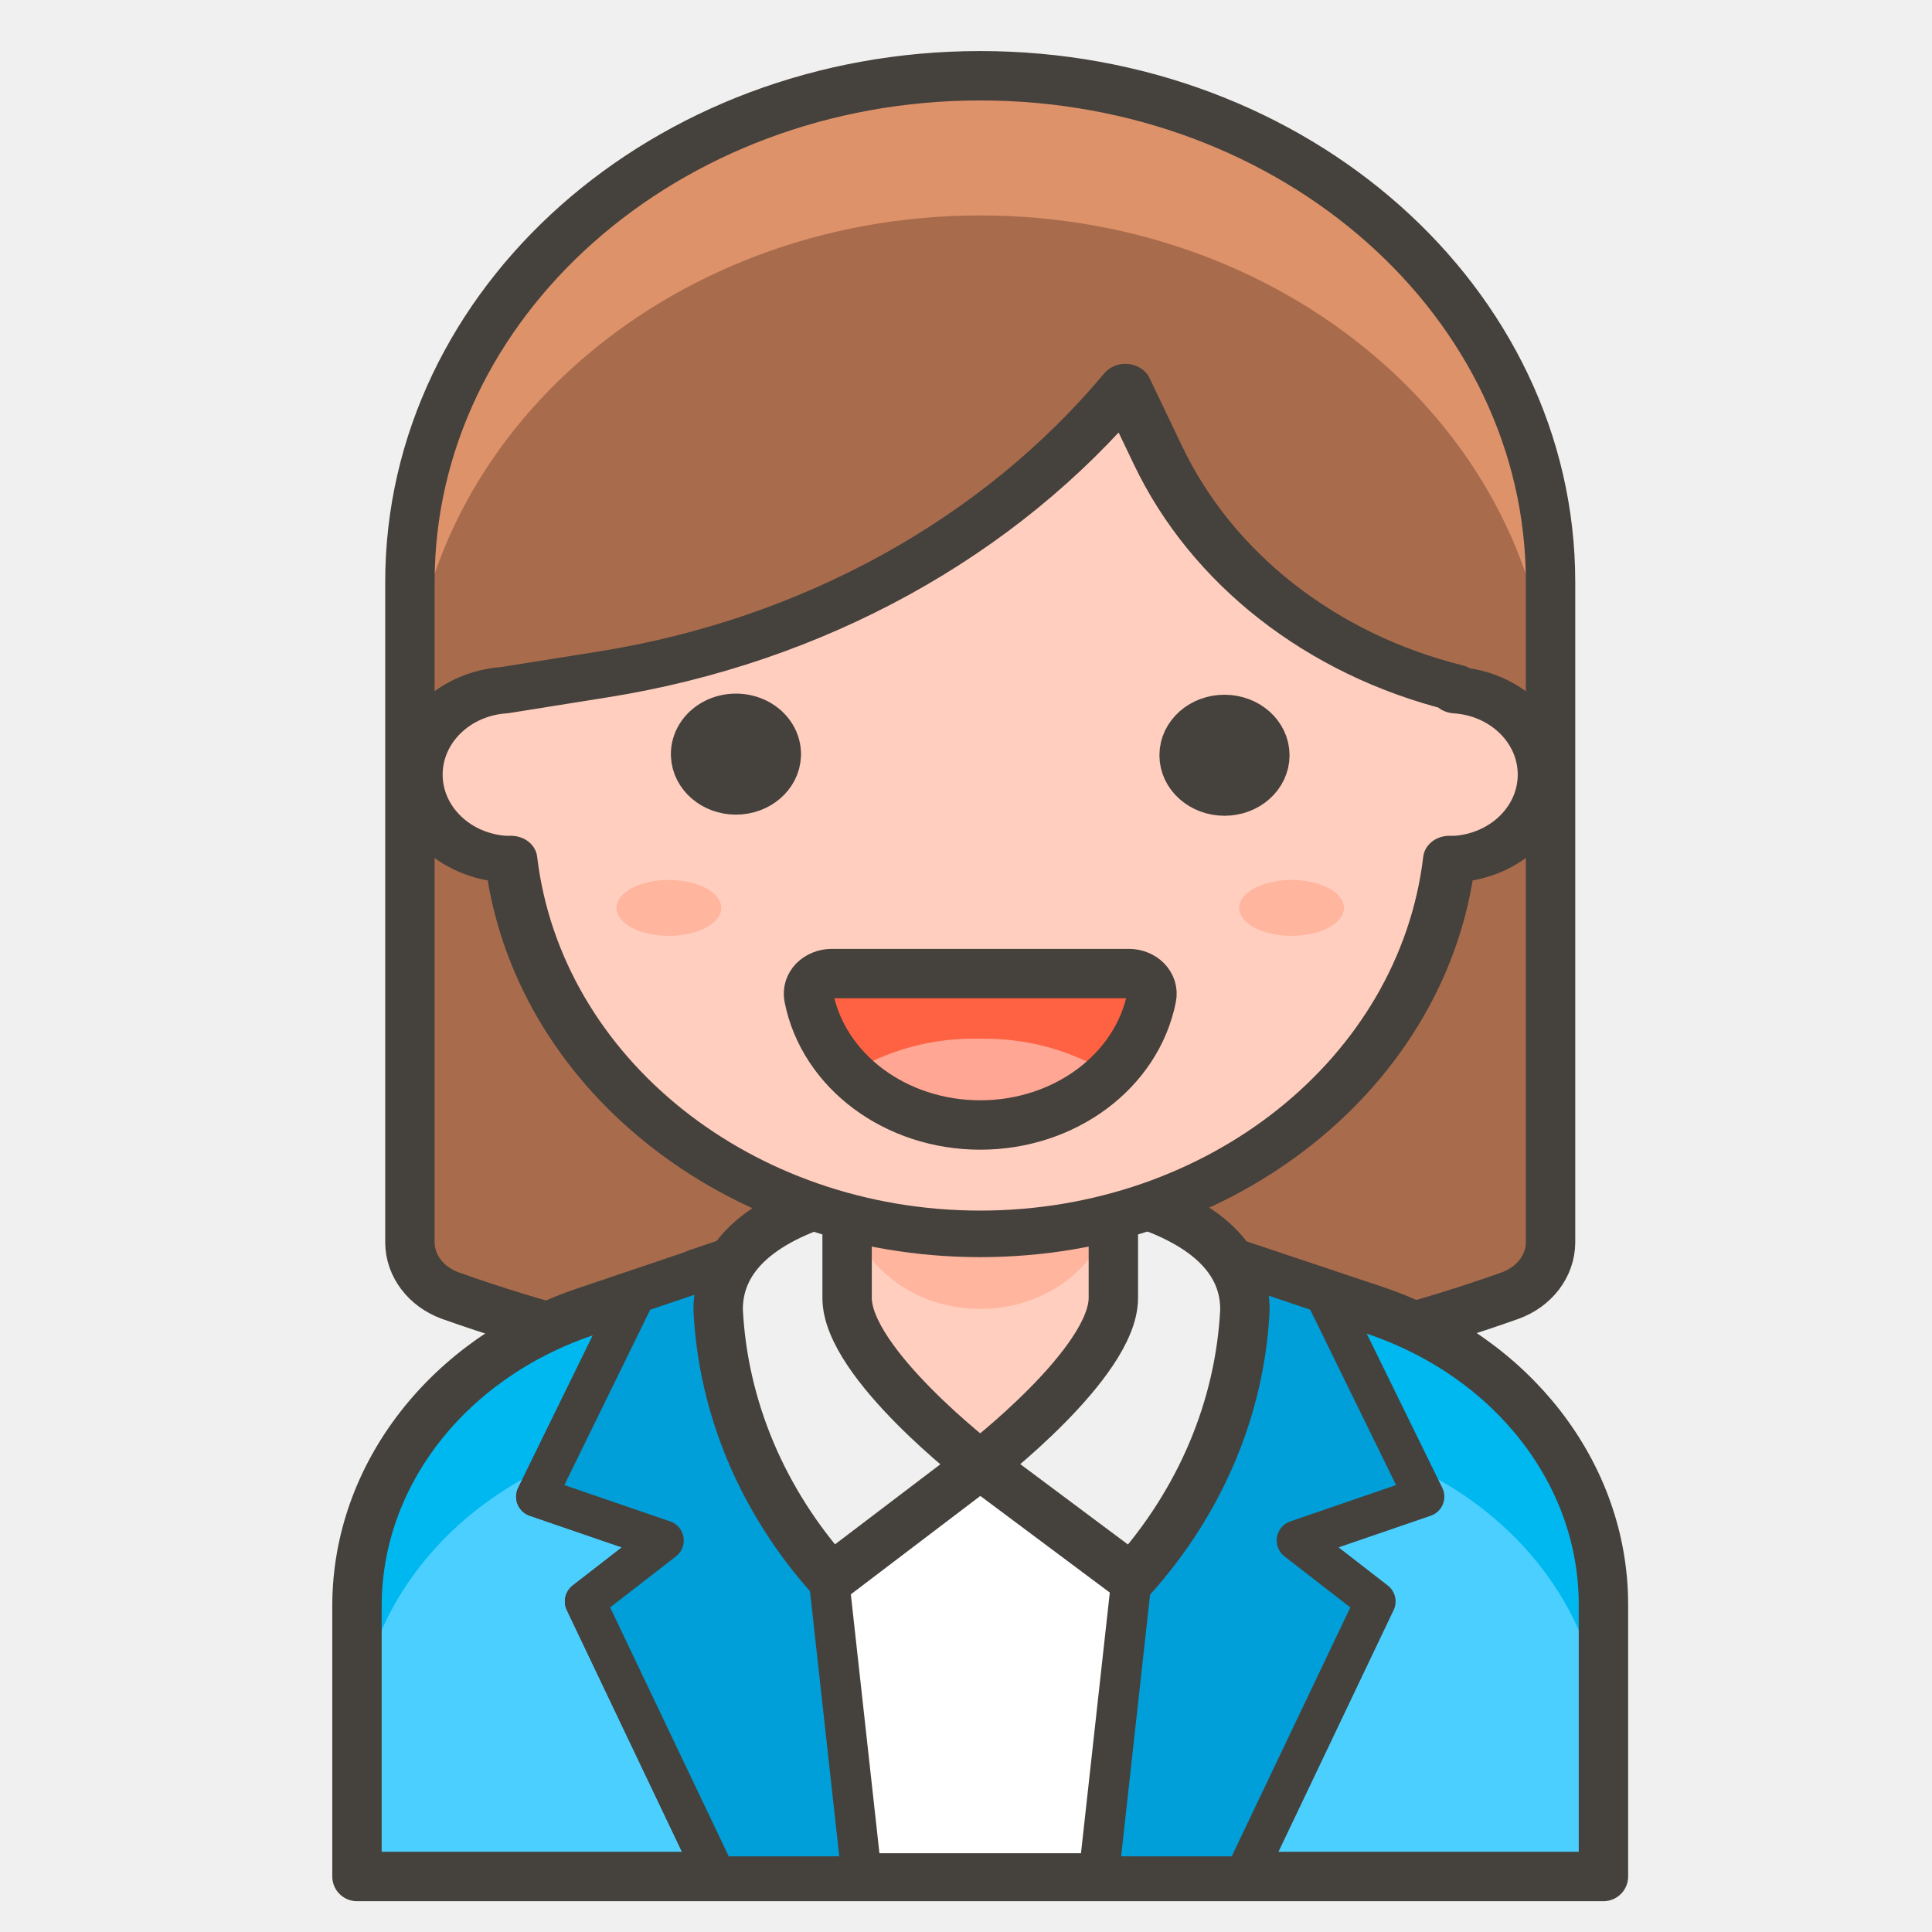
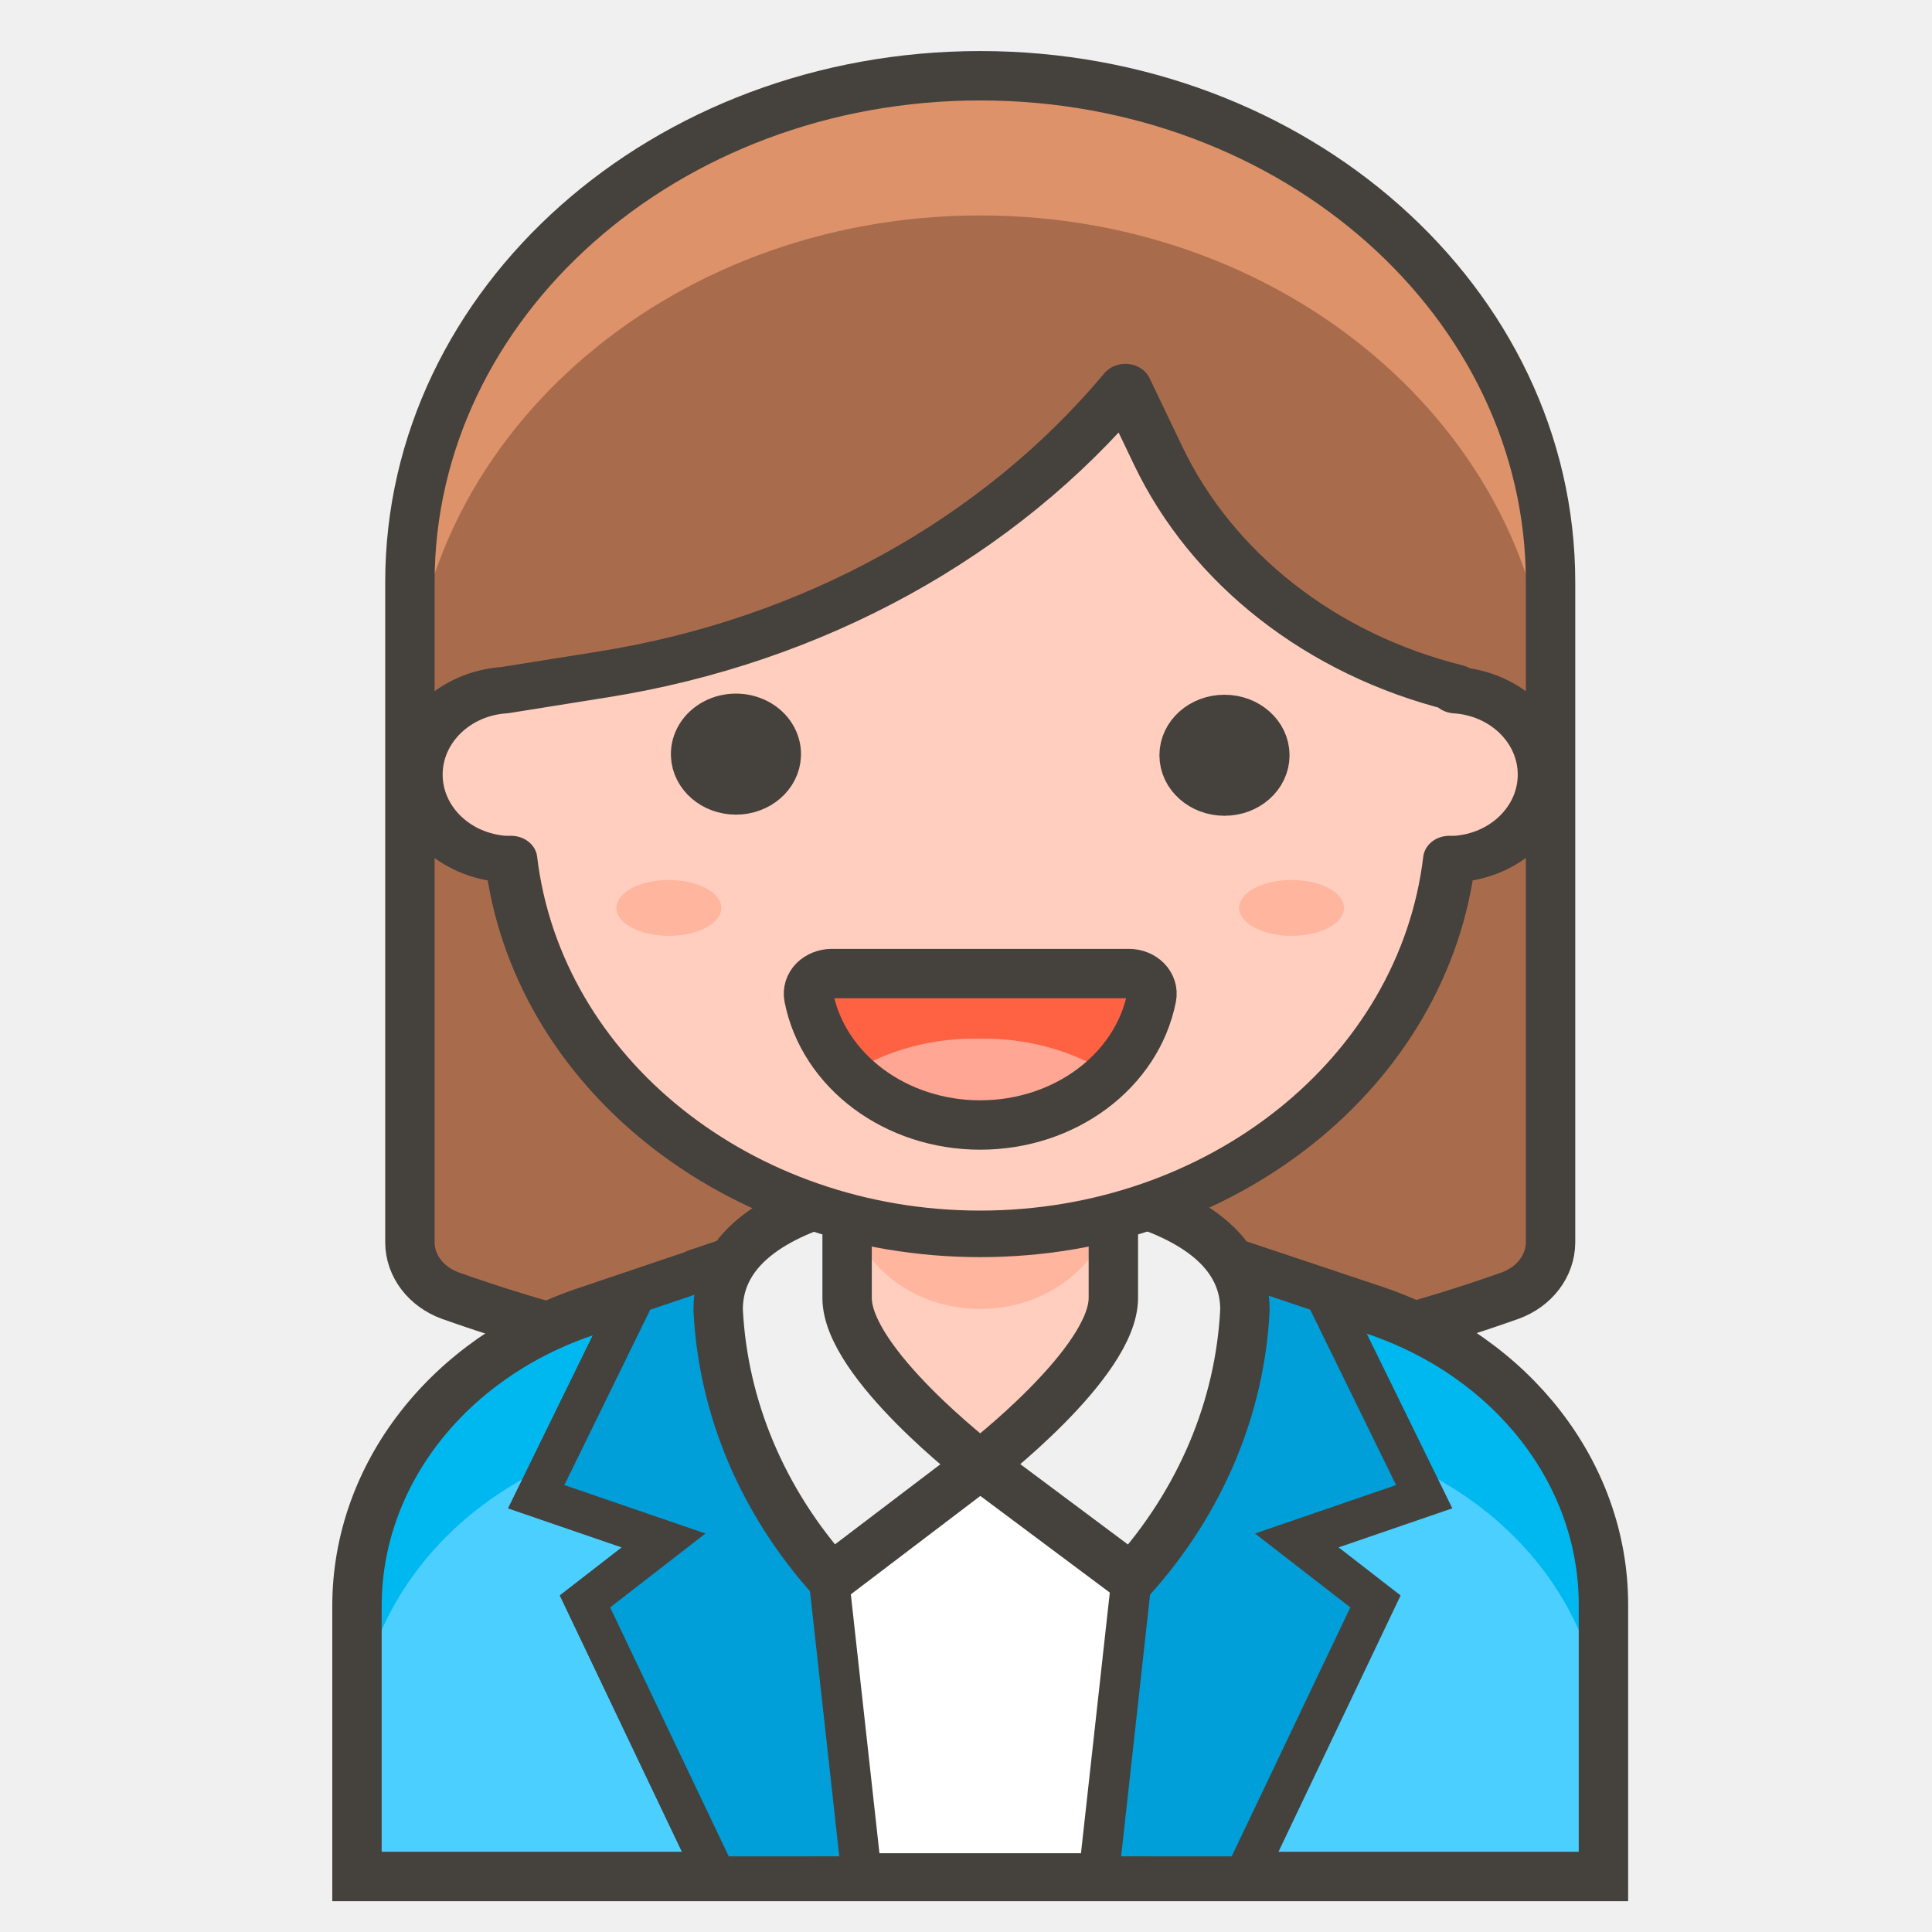
<svg xmlns="http://www.w3.org/2000/svg" viewBox="0 0 48 48" height="16" width="16">
-   <defs>
-     <style>.cls-3,.cls-7{fill:none;stroke:#45413c;stroke-linecap:round;stroke-linejoin:round}.cls-7{fill:#009fd9}.cls-11{fill:#ffb59e}</style>
-   </defs>
-   <path d="M24.353 1.882a14.169 12.58 0 0 1 14.17 12.58v16.41a1.615 1.434 0 0 1-1.004 1.317 35.396 31.43 0 0 1-26.332 0 1.615 1.434 0 0 1-1.003-1.318V14.463a14.169 12.58 0 0 1 14.17-12.581z" stroke-width="1.227" fill="#a86c4d" />
-   <path d="M24.353 1.882a14.169 12.58 0 0 0-14.169 12.58v3.47a14.169 12.58 0 0 1 28.338 0v-3.47a14.169 12.58 0 0 0-14.169-12.58z" stroke-width="1.227" fill="#de926a" />
-   <path class="cls-3" d="M24.353 1.882a14.169 12.58 0 0 1 14.17 12.58v16.41a1.615 1.434 0 0 1-1.004 1.317 35.396 31.43 0 0 1-26.332 0 1.615 1.434 0 0 1-1.003-1.318V14.463a14.169 12.58 0 0 1 14.17-12.581z" stroke-width="1.227" />
-   <path d="m34.173 32.56-9.82-3.284-9.819 3.318a8.803 7.817 0 0 0-5.665 7.297v6.73h30.968v-6.765a8.803 7.817 0 0 0-5.664-7.296z" stroke-width="1.227" fill="#4acfff" />
-   <path d="m34.173 32.56-9.82-3.284-9.819 3.318a8.803 7.817 0 0 0-5.665 7.297v3.469a8.803 7.817 0 0 1 5.665-7.297l9.82-3.318 9.819 3.318a8.803 7.817 0 0 1 5.664 7.297v-3.47a8.803 7.817 0 0 0-5.664-7.33z" stroke-width="1.227" fill="#00b8f0" />
-   <path class="cls-3" d="m34.173 32.56-9.82-3.284-9.819 3.318a8.803 7.817 0 0 0-5.665 7.297v6.73h30.968v-6.765a8.803 7.817 0 0 0-5.664-7.296z" stroke-width="1.227" />
-   <path class="cls-7" d="M20.811 46.62 17.36 31.6l-1.563.532-2.474 5.053 3.165 1.087-1.954 1.515 3.256 6.834z" />
+   <path d="M24.353 1.882a14.169 12.58 0 0 1 14.17 12.58v16.41a1.615 1.434 0 0 1-1.004 1.317 35.396 31.43 0 0 1-26.332 0 1.615 1.434 0 0 1-1.003-1.318V14.463a14.169 12.58 0 0 1 14.17-12.581z" fill="#a86c4d" />
+   <path d="M24.353 1.882a14.169 12.58 0 0 0-14.169 12.58v3.47a14.169 12.58 0 0 1 28.338 0v-3.47a14.169 12.58 0 0 0-14.169-12.58z" fill="#de926a" />
+   <path fill="none" stroke="#45413c" d="M24.353 1.882a14.169 12.58 0 0 1 14.17 12.58v16.41a1.615 1.434 0 0 1-1.004 1.317 35.396 31.43 0 0 1-26.332 0 1.615 1.434 0 0 1-1.003-1.318V14.463a14.169 12.58 0 0 1 14.17-12.581z" stroke-width="1.227" />
+   <path d="m34.173 32.56-9.82-3.284-9.819 3.318a8.803 7.817 0 0 0-5.665 7.297v6.73h30.968v-6.765a8.803 7.817 0 0 0-5.664-7.296z" fill="#4acfff" />
+   <path d="m34.173 32.56-9.82-3.284-9.819 3.318a8.803 7.817 0 0 0-5.665 7.297v3.469a8.803 7.817 0 0 1 5.665-7.297l9.82-3.318 9.819 3.318a8.803 7.817 0 0 1 5.664 7.297v-3.47a8.803 7.817 0 0 0-5.664-7.33z" fill="#00b8f0" />
+   <path fill="none" stroke="#45413c" d="m34.173 32.56-9.82-3.284-9.819 3.318a8.803 7.817 0 0 0-5.665 7.297v6.73h30.968v-6.765a8.803 7.817 0 0 0-5.664-7.296z" stroke-width="1.227" />
+   <path fill="#009fd9" stroke="#45413c" d="M20.811 46.62 17.36 31.6l-1.563.532-2.474 5.053 3.165 1.087-1.954 1.515 3.256 6.834z" />
  <path transform="matrix(1.30228 0 0 1.15633 -6.902 -5.414)" fill="#fff" stroke="#45413c" stroke-linecap="round" stroke-linejoin="round" d="m24 29.97-5.37 2.04L21.28 45h5.44l2.65-12.99z" />
-   <path class="cls-7" d="m21.41 46.62-1.745-15.795-3.868 1.307-2.474 5.053 3.165 1.087-1.954 1.515 3.256 6.834zm5.886 0 1.746-15.795 3.867 1.307 2.475 5.053-3.165 1.087 1.954 1.515-3.256 6.834z" />
+   <path fill="#009fd9" stroke="#45413c" d="m21.41 46.62-1.745-15.795-3.868 1.307-2.474 5.053 3.165 1.087-1.954 1.515 3.256 6.834zm5.886 0 1.746-15.795 3.867 1.307 2.475 5.053-3.165 1.087 1.954 1.515-3.256 6.834z" />
  <path d="M24.353 29.276s-6.511 0-6.511 3.26a12.945 11.494 0 0 0 2.813 6.672l3.698-2.81 3.764 2.81a12.945 11.494 0 0 0 2.813-6.672c0-3.26-6.577-3.26-6.577-3.26z" stroke-width="1.227" fill="#f0f0f0" stroke="#45413c" stroke-linecap="round" stroke-linejoin="round" />
-   <path d="M24.353 26.003a3.308 2.937 0 0 0-3.307 2.949v3.295c0 1.62 3.307 4.152 3.307 4.152s3.308-2.533 3.308-4.152v-3.295a3.308 2.937 0 0 0-3.308-2.949z" stroke-width="1.227" fill="#ffcebf" />
-   <path class="cls-11" d="M24.353 26.003a3.308 2.937 0 0 0-3.307 2.937v.694a3.308 2.937 0 0 0 6.615 0v-.682a3.308 2.937 0 0 0-3.308-2.949z" stroke-width="1.227" />
-   <path class="cls-3" d="M24.353 26.003a3.308 2.937 0 0 0-3.307 2.949v3.295c0 1.62 3.307 4.152 3.307 4.152s3.308-2.533 3.308-4.152v-3.295a3.308 2.937 0 0 0-3.308-2.949z" stroke-width="1.227" />
+   <path d="M24.353 26.003a3.308 2.937 0 0 0-3.307 2.949v3.295c0 1.62 3.307 4.152 3.307 4.152s3.308-2.533 3.308-4.152v-3.295a3.308 2.937 0 0 0-3.308-2.949z" fill="#ffcebf" />
+   <path fill="#ffb59e" d="M24.353 26.003a3.308 2.937 0 0 0-3.307 2.937v.694a3.308 2.937 0 0 0 6.615 0v-.682a3.308 2.937 0 0 0-3.308-2.949z" />
+   <path fill="none" stroke="#45413c" d="M24.353 26.003a3.308 2.937 0 0 0-3.307 2.949v3.295c0 1.62 3.307 4.152 3.307 4.152s3.308-2.533 3.308-4.152v-3.295a3.308 2.937 0 0 0-3.308-2.949z" stroke-width="1.227" />
  <path d="M33.07 19.46a8.72 8.72 0 0 1-5.68-5L26.77 13a15.9 15.9 0 0 1-9.95 6.17l-1.89.34a1.82 1.82 0 0 0 0 3.63h.12a9 9 0 0 0 17.9 0h.12a1.82 1.82 0 0 0 0-3.63z" fill="#ffcebf" stroke="#45413c" stroke-linecap="round" stroke-linejoin="round" transform="matrix(1.30228 0 0 1.15633 -6.902 -5.414)" />
  <path d="M17.282 18.764a1.003.89 0 0 0 2.005 0 1.003.89 0 1 0-2.005 0zm14.143 0a1.003.89 0 0 1-2.006 0 1.003.89 0 1 1 2.006 0z" stroke-width="1.227" fill="#45413c" stroke="#45413c" stroke-linecap="round" stroke-linejoin="round" />
  <path d="M20.655 24.188a.6.532 0 0 0-.43.173.56.497 0 0 0-.13.416 4.324 3.839 0 0 0 8.517 0 .56.497 0 0 0-.13-.416.586.52 0 0 0-.43-.173z" fill="#ff6242" />
  <path d="M24.353 25.807a5.352 4.753 0 0 0-3.281.89 4.35 3.862 0 0 0 6.511 0 5.352 4.753 0 0 0-3.23-.89z" fill="#ffa694" />
-   <path class="cls-3" d="M20.655 24.188a.6.532 0 0 0-.43.173.56.497 0 0 0-.13.416 4.324 3.839 0 0 0 8.517 0 .56.497 0 0 0-.13-.416.586.52 0 0 0-.43-.173z" stroke-width="1.227" />
-   <ellipse class="cls-11" cx="16.618" cy="22.557" rx="1.302" ry=".694" stroke-width="1.227" />
-   <ellipse class="cls-11" cx="32.089" cy="22.557" rx="1.302" ry=".694" stroke-width="1.227" />
+   <path fill="none" stroke="#45413c" d="M20.655 24.188a.6.532 0 0 0-.43.173.56.497 0 0 0-.13.416 4.324 3.839 0 0 0 8.517 0 .56.497 0 0 0-.13-.416.586.52 0 0 0-.43-.173z" stroke-width="1.227" />
+   <ellipse fill="#ffb59e" cx="16.618" cy="22.557" rx="1.302" ry=".694" />
+   <ellipse fill="#ffb59e" cx="32.089" cy="22.557" rx="1.302" ry=".694" />
</svg>
